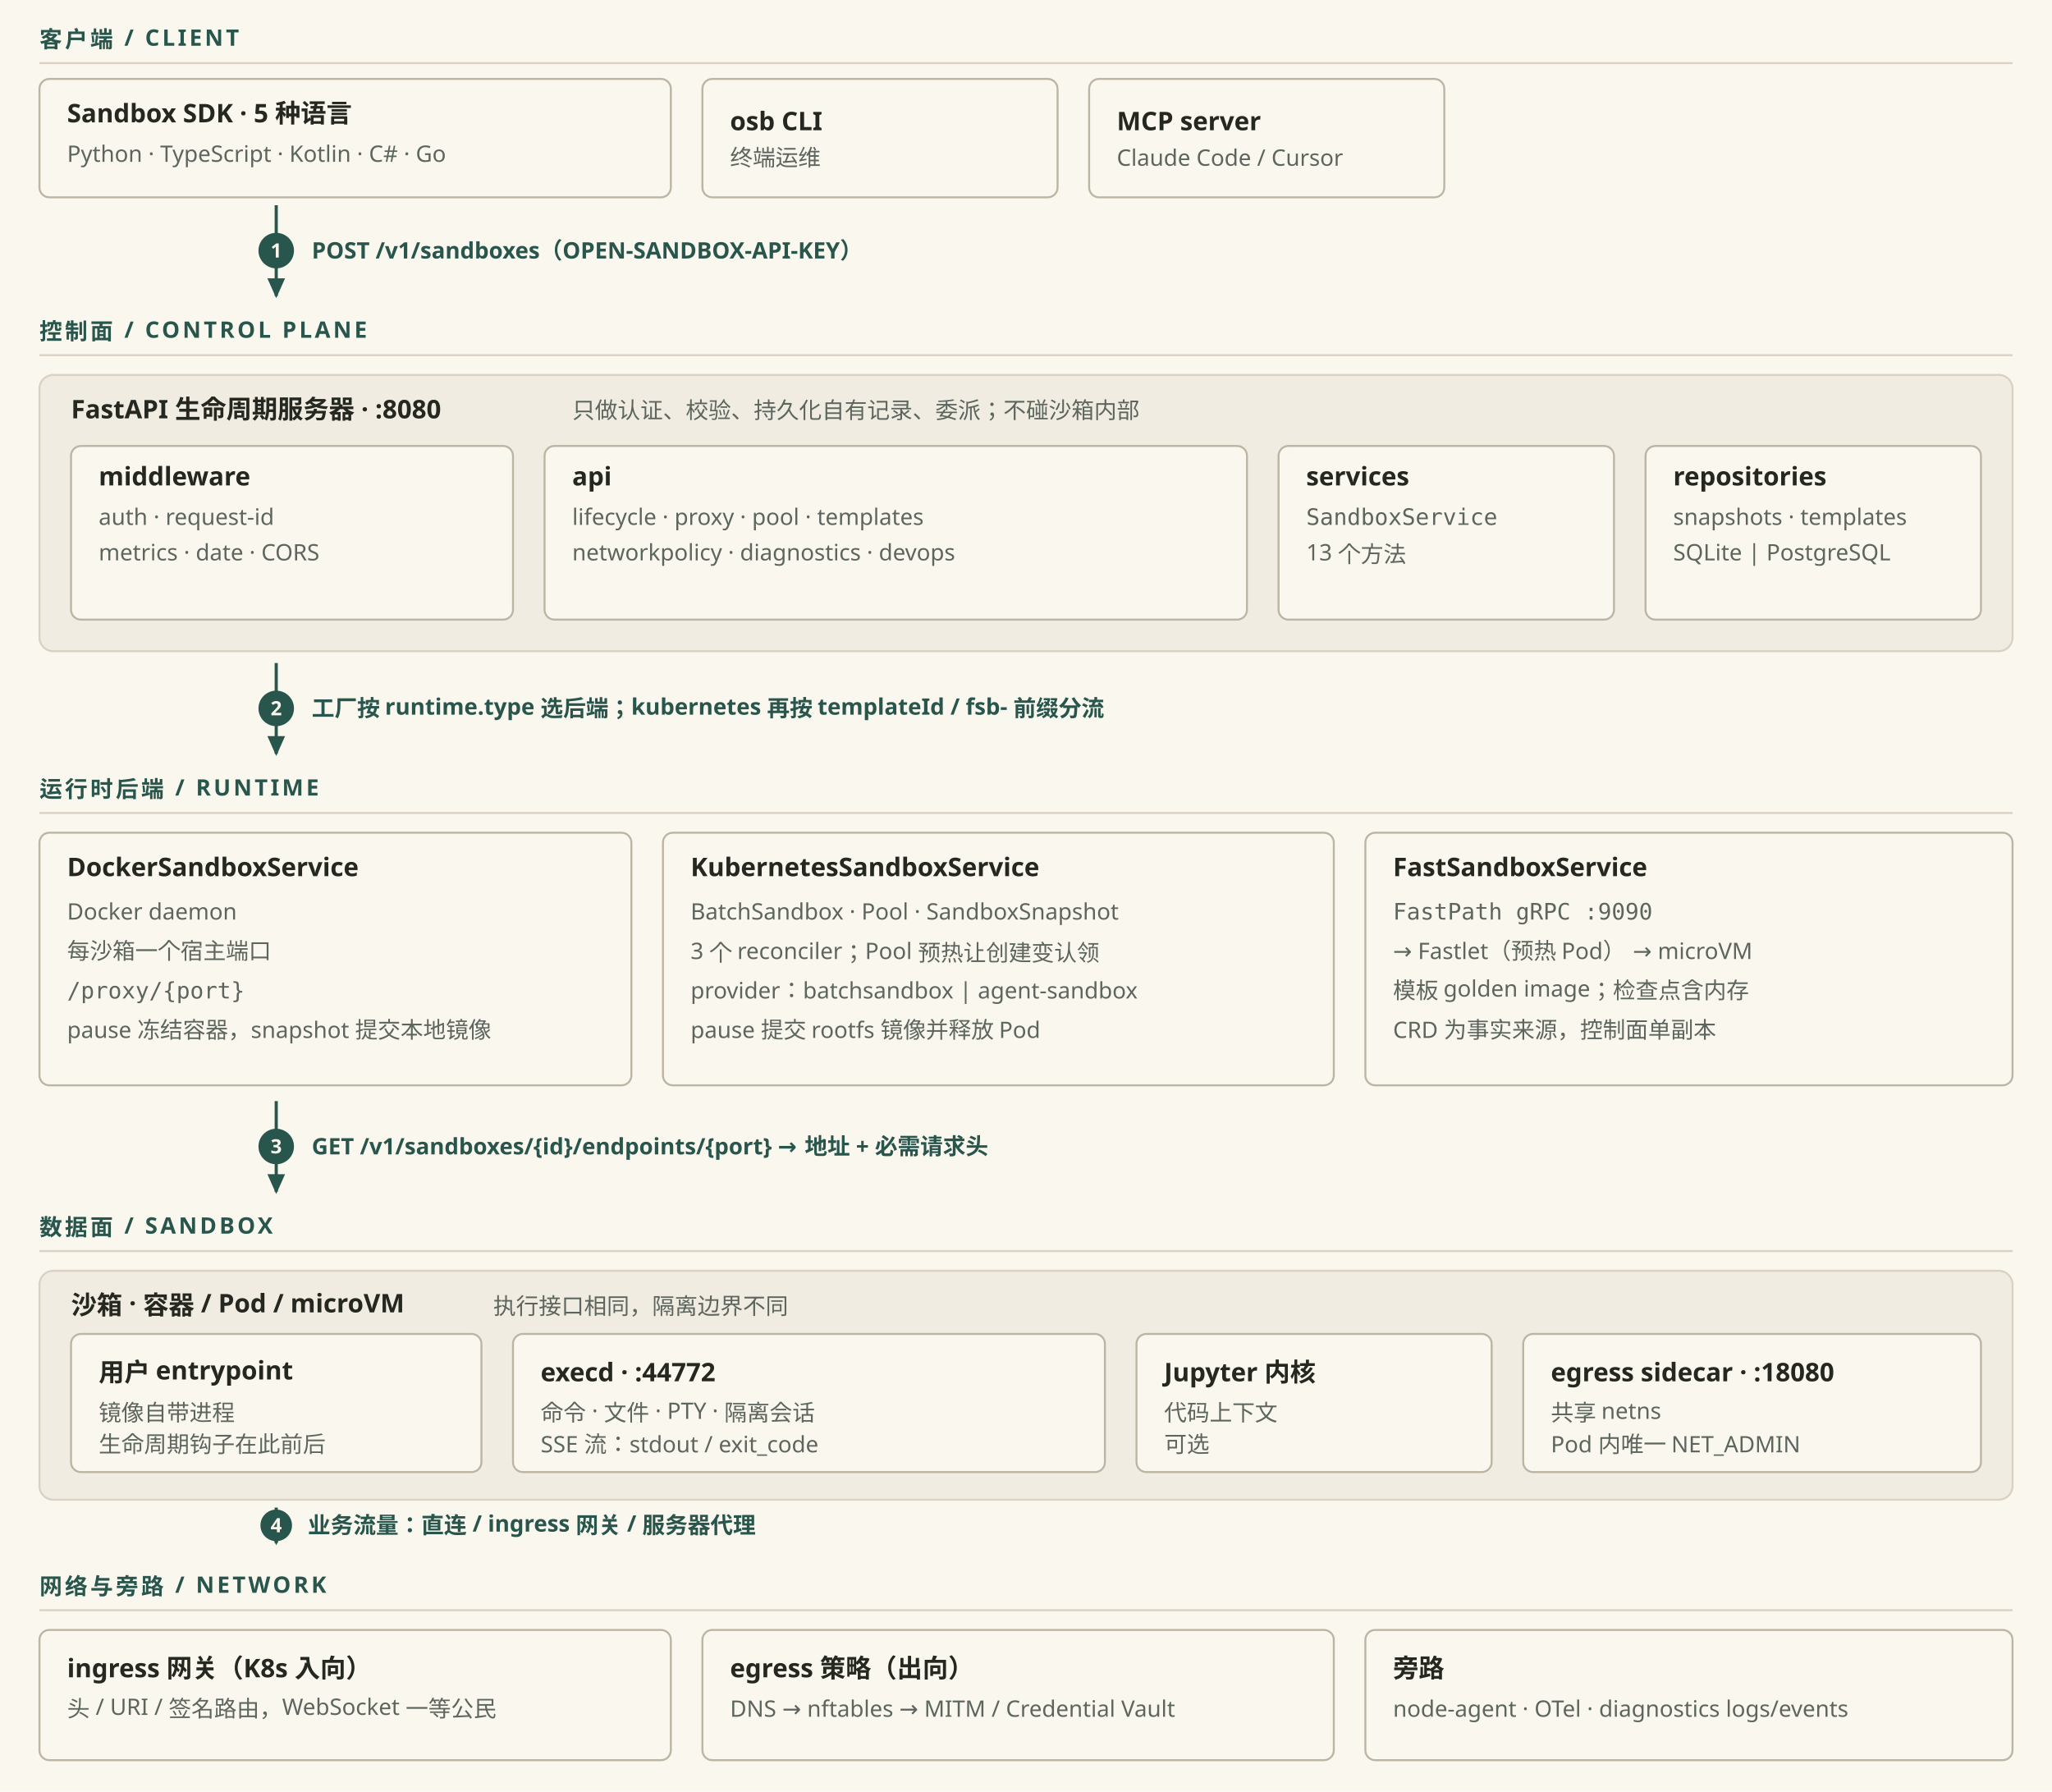
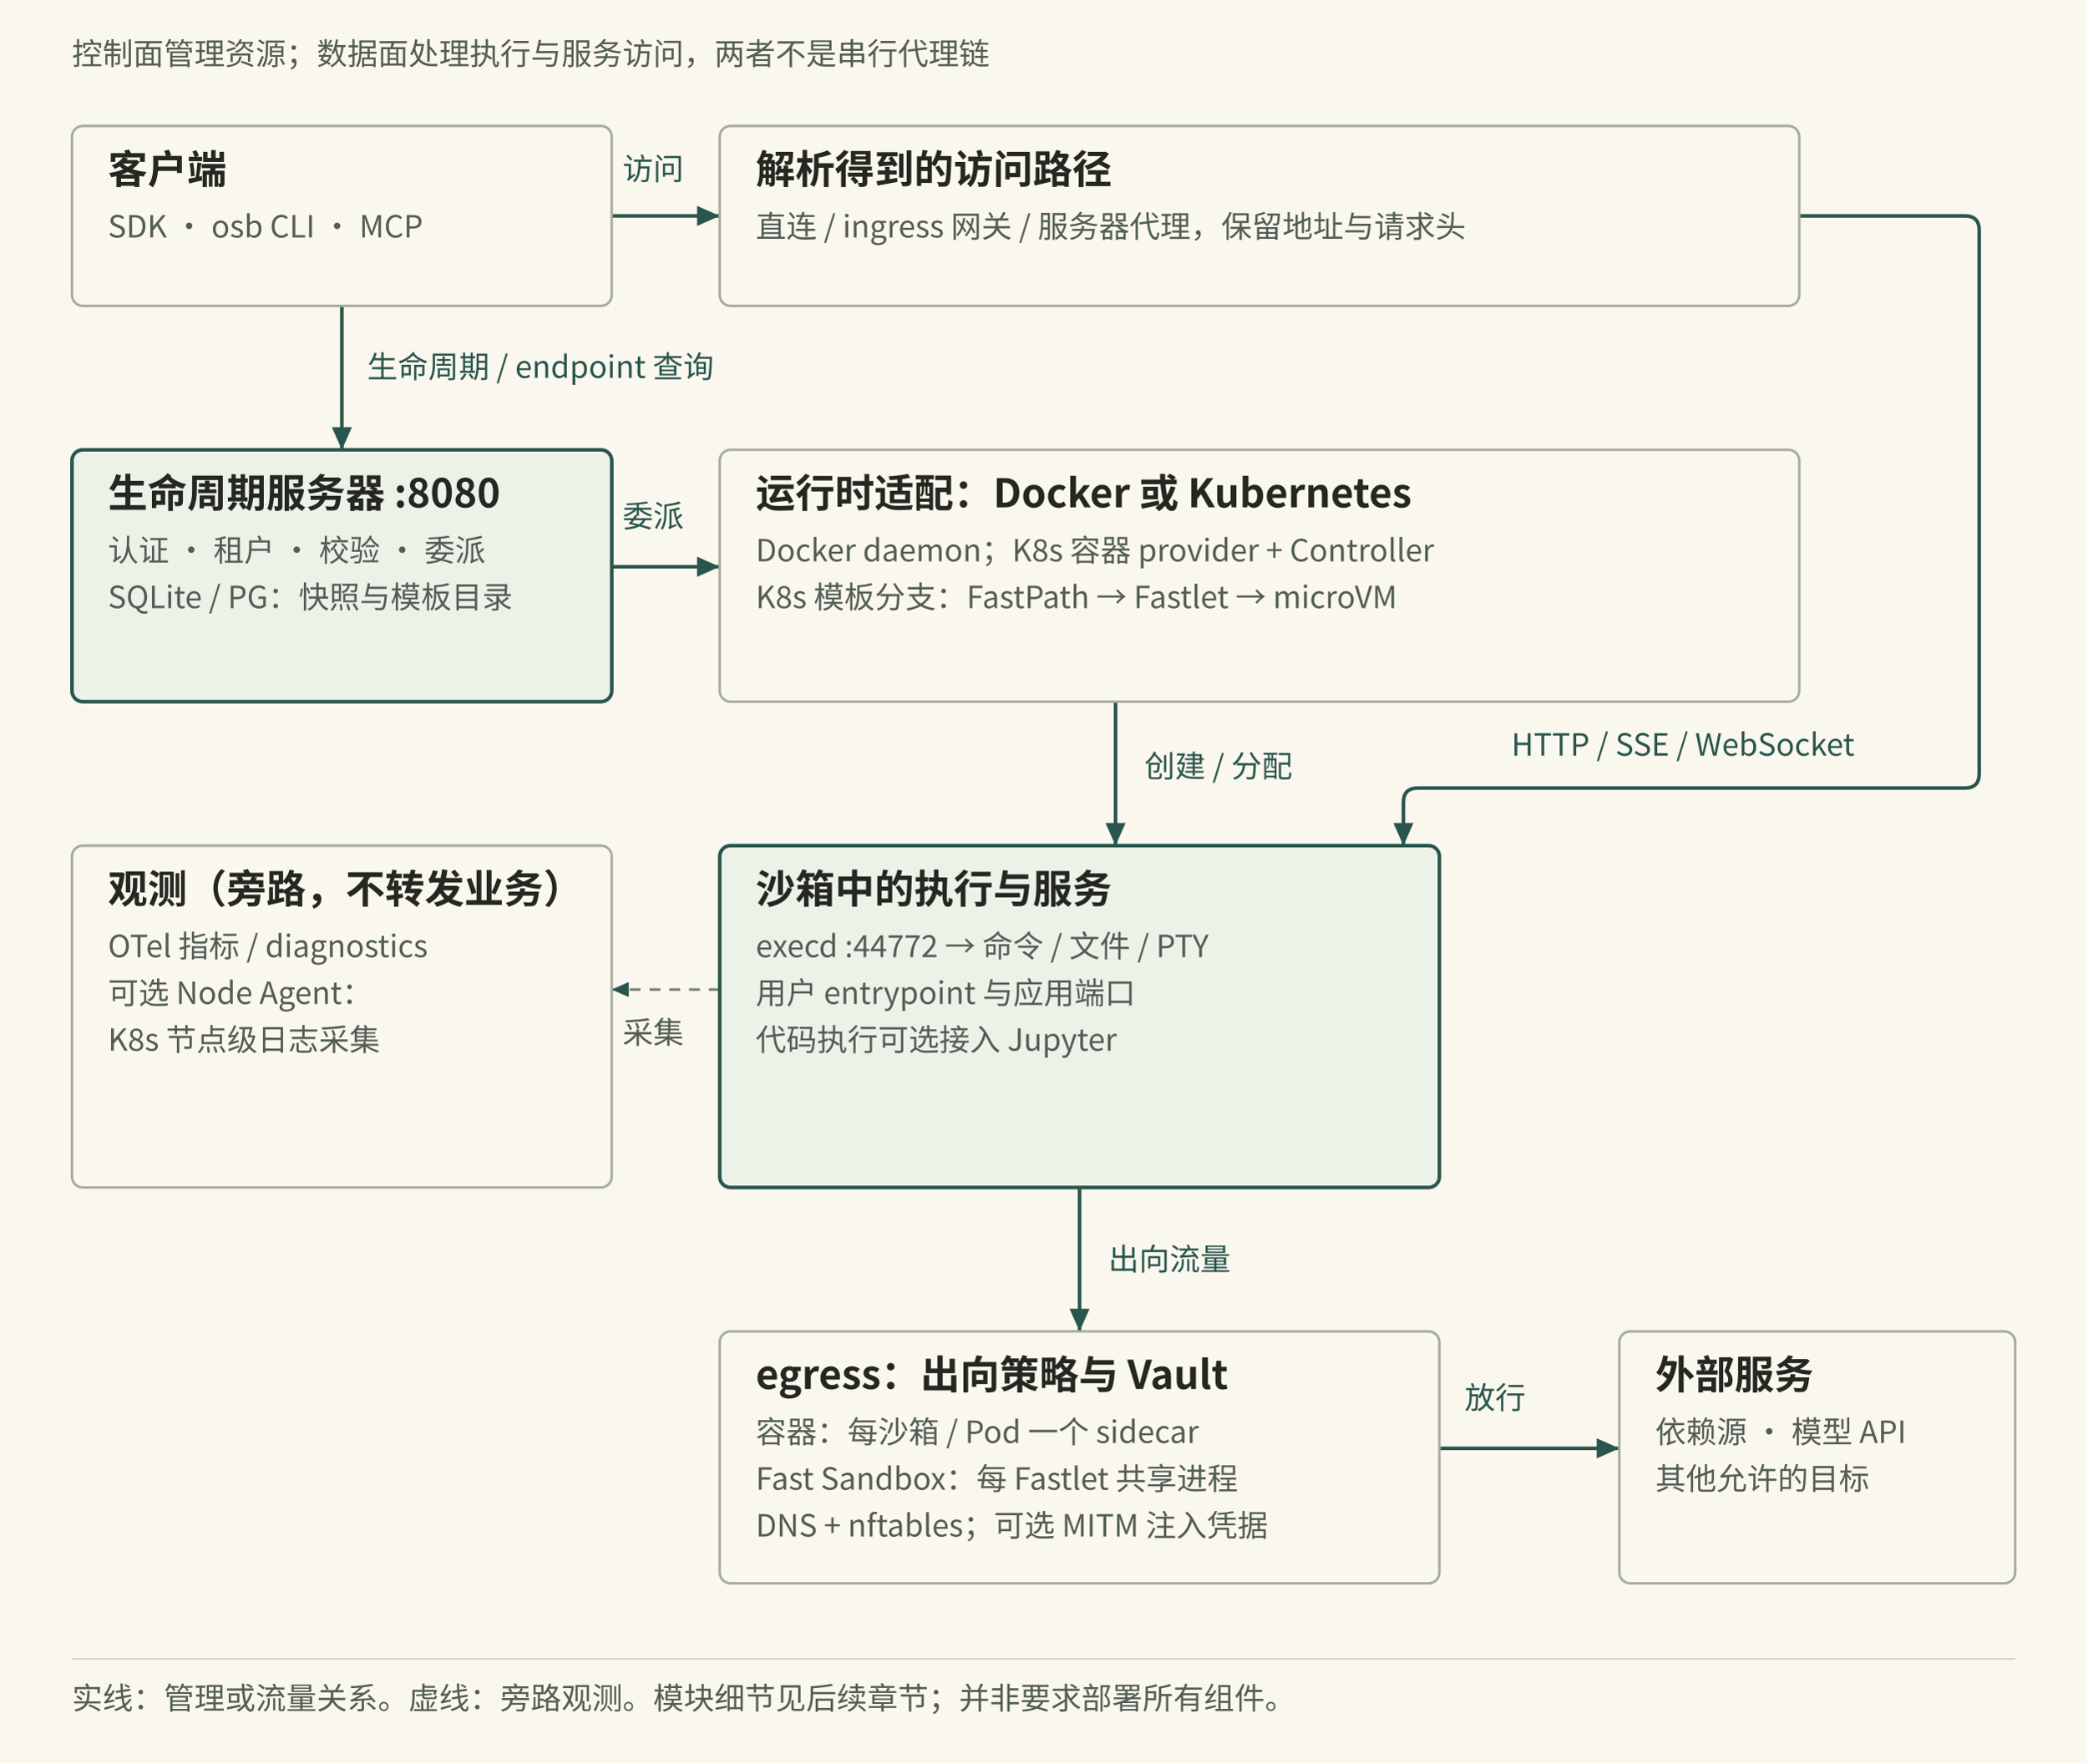
- <svg xmlns="http://www.w3.org/2000/svg" viewBox="0 0 1040 908" role="img" aria-labelledby="archTitle archDesc" class="arch-diagram">
-   <style>
-     .a-band{fill:none}
-     .a-band-title{font:600 11.5px ui-sans-serif,system-ui,sans-serif;letter-spacing:.12em;fill:var(--a-accent,#29564c)}
-     .a-rule{stroke:var(--a-rule,#d9d2c3);stroke-width:1}
-     .a-panel{fill:var(--a-panel,#f0ece2);stroke:var(--a-rule,#d9d2c3);stroke-width:1}
-     .a-box{fill:var(--a-paper,#faf7ef);stroke:var(--a-edge,#bdb5a3);stroke-width:1}
-     .a-title{font:600 13px ui-sans-serif,system-ui,sans-serif;fill:var(--a-ink,#252820)}
-     .a-sub{font:11.5px ui-sans-serif,system-ui,sans-serif;fill:var(--a-muted,#5d665e)}
-     .a-mono{font-family:ui-monospace,SFMono-Regular,Consolas,monospace;font-size:11.5px}
-     .a-arrow{stroke:var(--a-accent,#29564c);stroke-width:1.6;fill:none}
-     .a-arrow-label{font:600 11.5px ui-sans-serif,system-ui,sans-serif;fill:var(--a-accent,#29564c)}
-     .a-badge{fill:var(--a-accent,#29564c)}
-     .a-badge-text{font:600 10px ui-sans-serif,system-ui,sans-serif;fill:#faf7ef;text-anchor:middle}
-     .a-wrap{fill:var(--a-paper,#faf7ef)}
-   </style>
+ <svg xmlns="http://www.w3.org/2000/svg" width="1160" height="980" viewBox="0 0 1160 980" role="img" aria-labelledby="overview-title overview-desc">
+   <style>text{font-family:"Noto Sans CJK SC",system-ui,sans-serif;fill:#252820}.title{font-size:22px;font-weight:650}.sub{font-size:17px;fill:#525d53}.edge{font-size:17px;fill:#29564c}.box{fill:#faf7ef;stroke:#a5ad9e;stroke-width:1.4}.focal{fill:#edf2e9;stroke:#29564c;stroke-width:2}.wire{fill:none;stroke:#29564c;stroke-width:2}.passive{fill:none;stroke:#7a8575;stroke-width:1.5;stroke-dasharray:6 5}</style>
  <defs>
-     <marker id="a-head" viewBox="0 0 10 10" refX="8" refY="5" markerWidth="7" markerHeight="7" orient="auto-start-reverse">
-       <path d="M0,1 L9,5 L0,9 z" fill="var(--a-accent,#29564c)" />
+     <marker id="overview-arrow" viewBox="0 0 10 10" refX="9" refY="5" markerWidth="7" markerHeight="7" orient="auto">
+       <path d="M0 1 L9 5 L0 9" fill="#29564c" />
    </marker>
  </defs>
-   <rect class="a-wrap" x="0" y="0" width="1040" height="908" />
-   <g id="band-client">
-     <text class="a-band-title" x="20" y="24">客户端 / CLIENT</text>
-     <line class="a-rule" x1="20" y1="32" x2="1020" y2="32" />
-     <g id="b-sdk" data-box="1">
-       <rect class="a-box" x="20" y="40" width="320" height="60" rx="5" />
-       <text class="a-title" x="34" y="62">Sandbox SDK · 5 种语言</text>
-       <text class="a-sub" x="34" y="82">Python · TypeScript · Kotlin · C# · Go</text>
-     </g>
-     <g id="b-cli" data-box="1">
-       <rect class="a-box" x="356" y="40" width="180" height="60" rx="5" />
-       <text class="a-title" x="370" y="66">osb CLI</text>
-       <text class="a-sub" x="370" y="84">终端运维</text>
-     </g>
-     <g id="b-mcp" data-box="1">
-       <rect class="a-box" x="552" y="40" width="180" height="60" rx="5" />
-       <text class="a-title" x="566" y="66">MCP server</text>
-       <text class="a-sub" x="566" y="84">Claude Code / Cursor</text>
-     </g>
+   <rect width="1160" height="980" fill="#faf7ef" />
+   <text x="40" y="36" class="sub">控制面管理资源；数据面处理执行与服务访问，两者不是串行代理链</text>
+   <path class="wire" d="M190 170 V250" marker-end="url(#overview-arrow)" />
+   <text class="edge" x="204" y="210">生命周期 / endpoint 查询</text>
+   <path class="wire" d="M340 120 H400" marker-end="url(#overview-arrow)" />
+   <text class="edge" x="346" y="100">访问</text>
+   <path class="wire" d="M340 315 H400" marker-end="url(#overview-arrow)" />
+   <text class="edge" x="346" y="293">委派</text>
+   <path class="wire" d="M620 390 V470" marker-end="url(#overview-arrow)" />
+   <text class="edge" x="636" y="432">创建 / 分配</text>
+   <path class="wire" d="M1000 120 H1092 Q1100 120 1100 128 V430 Q1100 438 1092 438 H788 Q780 438 780 446 V470" marker-end="url(#overview-arrow)" />
+   <text class="edge" x="840" y="420">HTTP / SSE / WebSocket</text>
+   <path class="wire" d="M600 660 V740" marker-end="url(#overview-arrow)" />
+   <text class="edge" x="616" y="706">出向流量</text>
+   <path class="wire" d="M800 805 H900" marker-end="url(#overview-arrow)" />
+   <text class="edge" x="814" y="783">放行</text>
+   <path class="passive" d="M400 550 H340" marker-end="url(#overview-arrow)" />
+   <text class="sub" x="346" y="580">采集</text>
+   <g data-box="1" id="client">
+     <rect class="box" x="40" y="70" width="300" height="100" rx="6" />
+     <text class="title" x="60" y="102">客户端</text>
+     <text class="sub" x="60" y="132">SDK · osb CLI · MCP</text>
  </g>
-   <g id="flow-1">
-     <path class="a-arrow" d="M140,104 L140,150" marker-end="url(#a-head)" />
-     <circle class="a-badge" cx="140" cy="127" r="9" />
-     <text class="a-badge-text" x="140" y="130.5">1</text>
-     <text class="a-arrow-label" x="158" y="131">POST /v1/sandboxes（OPEN-SANDBOX-API-KEY）</text>
+   <g data-box="1" id="access">
+     <rect class="box" x="400" y="70" width="600" height="100" rx="6" />
+     <text class="title" x="420" y="102">解析得到的访问路径</text>
+     <text class="sub" x="420" y="132">直连 / ingress 网关 / 服务器代理，保留地址与请求头</text>
  </g>
-   <g id="band-control">
-     <text class="a-band-title" x="20" y="172">控制面 / CONTROL PLANE</text>
-     <line class="a-rule" x1="20" y1="180" x2="1020" y2="180" />
-     <rect class="a-panel" x="20" y="190" width="1000" height="140" rx="7" />
-     <text class="a-title" x="36" y="212">FastAPI 生命周期服务器 · :8080</text>
-     <text class="a-sub" x="290" y="212">只做认证、校验、持久化自有记录、委派；不碰沙箱内部</text>
-     <g id="b-mw" data-box="1">
-       <rect class="a-box" x="36" y="226" width="224" height="88" rx="5" />
-       <text class="a-title" x="50" y="246">middleware</text>
-       <text class="a-sub" x="50" y="266">auth · request-id</text>
-       <text class="a-sub" x="50" y="284">metrics · date · CORS</text>
-     </g>
-     <g id="b-api" data-box="1">
-       <rect class="a-box" x="276" y="226" width="356" height="88" rx="5" />
-       <text class="a-title" x="290" y="246">api</text>
-       <text class="a-sub" x="290" y="266">lifecycle · proxy · pool · templates</text>
-       <text class="a-sub" x="290" y="284">networkpolicy · diagnostics · devops</text>
-     </g>
-     <g id="b-svc" data-box="1">
-       <rect class="a-box" x="648" y="226" width="170" height="88" rx="5" />
-       <text class="a-title" x="662" y="246">services</text>
-       <text class="a-sub a-mono" x="662" y="266">SandboxService</text>
-       <text class="a-sub" x="662" y="284">13 个方法</text>
-     </g>
-     <g id="b-repo" data-box="1">
-       <rect class="a-box" x="834" y="226" width="170" height="88" rx="5" />
-       <text class="a-title" x="848" y="246">repositories</text>
-       <text class="a-sub" x="848" y="266">snapshots · templates</text>
-       <text class="a-sub" x="848" y="284">SQLite | PostgreSQL</text>
-     </g>
+   <g data-box="1" id="server">
+     <rect class="focal" x="40" y="250" width="300" height="140" rx="6" />
+     <text class="title" x="60" y="282">生命周期服务器 :8080</text>
+     <text class="sub" x="60" y="312">认证 · 租户 · 校验 · 委派</text>
+     <text class="sub" x="60" y="338">SQLite / PG：快照与模板目录</text>
  </g>
-   <g id="flow-2">
-     <path class="a-arrow" d="M140,336 L140,382" marker-end="url(#a-head)" />
-     <circle class="a-badge" cx="140" cy="359" r="9" />
-     <text class="a-badge-text" x="140" y="362.5">2</text>
-     <text class="a-arrow-label" x="158" y="363">工厂按 runtime.type 选后端；kubernetes 再按 templateId / fsb- 前缀分流</text>
+   <g data-box="1" id="runtimes">
+     <rect class="box" x="400" y="250" width="600" height="140" rx="6" />
+     <text class="title" x="420" y="282">运行时适配：Docker 或 Kubernetes</text>
+     <text class="sub" x="420" y="312">Docker daemon；K8s 容器 provider + Controller</text>
+     <text class="sub" x="420" y="338">K8s 模板分支：FastPath → Fastlet → microVM</text>
  </g>
-   <g id="band-runtime">
-     <text class="a-band-title" x="20" y="404">运行时后端 / RUNTIME</text>
-     <line class="a-rule" x1="20" y1="412" x2="1020" y2="412" />
-     <g id="b-docker" data-box="1">
-       <rect class="a-box" x="20" y="422" width="300" height="128" rx="5" />
-       <text class="a-title" x="34" y="444">DockerSandboxService</text>
-       <text class="a-sub" x="34" y="466">Docker daemon</text>
-       <text class="a-sub" x="34" y="486">每沙箱一个宿主端口</text>
-       <text class="a-sub a-mono" x="34" y="506">/proxy/{port}</text>
-       <text class="a-sub" x="34" y="526">pause 冻结容器，snapshot 提交本地镜像</text>
-     </g>
-     <g id="b-k8s" data-box="1">
-       <rect class="a-box" x="336" y="422" width="340" height="128" rx="5" />
-       <text class="a-title" x="350" y="444">KubernetesSandboxService</text>
-       <text class="a-sub" x="350" y="466">BatchSandbox · Pool · SandboxSnapshot</text>
-       <text class="a-sub" x="350" y="486">3 个 reconciler；Pool 预热让创建变认领</text>
-       <text class="a-sub" x="350" y="506">provider：batchsandbox | agent-sandbox</text>
-       <text class="a-sub" x="350" y="526">pause 提交 rootfs 镜像并释放 Pod</text>
-     </g>
-     <g id="b-fsb" data-box="1">
-       <rect class="a-box" x="692" y="422" width="328" height="128" rx="5" />
-       <text class="a-title" x="706" y="444">FastSandboxService</text>
-       <text class="a-sub a-mono" x="706" y="466">FastPath gRPC :9090</text>
-       <text class="a-sub" x="706" y="486">→ Fastlet（预热 Pod） → microVM</text>
-       <text class="a-sub" x="706" y="506">模板 golden image；检查点含内存</text>
-       <text class="a-sub" x="706" y="526">CRD 为事实来源，控制面单副本</text>
-     </g>
+   <g data-box="1" id="observe">
+     <rect class="box" x="40" y="470" width="300" height="190" rx="6" />
+     <text class="title" x="60" y="502">观测（旁路，不转发业务）</text>
+     <text class="sub" x="60" y="532">OTel 指标 / diagnostics</text>
+     <text class="sub" x="60" y="558">可选 Node Agent：</text>
+     <text class="sub" x="60" y="584">K8s 节点级日志采集</text>
  </g>
-   <g id="flow-3">
-     <path class="a-arrow" d="M140,558 L140,604" marker-end="url(#a-head)" />
-     <circle class="a-badge" cx="140" cy="581" r="9" />
-     <text class="a-badge-text" x="140" y="584.5">3</text>
-     <text class="a-arrow-label" x="158" y="585">GET /v1/sandboxes/{id}/endpoints/{port} → 地址 + 必需请求头</text>
+   <g data-box="1" id="sandbox">
+     <rect class="focal" x="400" y="470" width="400" height="190" rx="6" />
+     <text class="title" x="420" y="502">沙箱中的执行与服务</text>
+     <text class="sub" x="420" y="532">execd :44772 → 命令 / 文件 / PTY</text>
+     <text class="sub" x="420" y="558">用户 entrypoint 与应用端口</text>
+     <text class="sub" x="420" y="584">代码执行可选接入 Jupyter</text>
  </g>
-   <g id="band-data">
-     <text class="a-band-title" x="20" y="626">数据面 / SANDBOX</text>
-     <line class="a-rule" x1="20" y1="634" x2="1020" y2="634" />
-     <rect class="a-panel" x="20" y="644" width="1000" height="116" rx="7" />
-     <text class="a-title" x="36" y="666">沙箱 · 容器 / Pod / microVM</text>
-     <text class="a-sub" x="250" y="666">执行接口相同，隔离边界不同</text>
-     <g id="b-entry" data-box="1">
-       <rect class="a-box" x="36" y="676" width="208" height="70" rx="5" />
-       <text class="a-title" x="50" y="700">用户 entrypoint</text>
-       <text class="a-sub" x="50" y="720">镜像自带进程</text>
-       <text class="a-sub" x="50" y="736">生命周期钩子在此前后</text>
-     </g>
-     <g id="b-execd" data-box="1">
-       <rect class="a-box" x="260" y="676" width="300" height="70" rx="5" />
-       <text class="a-title" x="274" y="700">execd · :44772</text>
-       <text class="a-sub" x="274" y="720">命令 · 文件 · PTY · 隔离会话</text>
-       <text class="a-sub" x="274" y="736">SSE 流：stdout / exit_code</text>
-     </g>
-     <g id="b-jupyter" data-box="1">
-       <rect class="a-box" x="576" y="676" width="180" height="70" rx="5" />
-       <text class="a-title" x="590" y="700">Jupyter 内核</text>
-       <text class="a-sub" x="590" y="720">代码上下文</text>
-       <text class="a-sub" x="590" y="736">可选</text>
-     </g>
-     <g id="b-egress" data-box="1">
-       <rect class="a-box" x="772" y="676" width="232" height="70" rx="5" />
-       <text class="a-title" x="786" y="700">egress sidecar · :18080</text>
-       <text class="a-sub" x="786" y="720">共享 netns</text>
-       <text class="a-sub" x="786" y="736">Pod 内唯一 NET_ADMIN</text>
-     </g>
+   <g data-box="1" id="egress">
+     <rect class="box" x="400" y="740" width="400" height="140" rx="6" />
+     <text class="title" x="420" y="772">egress：出向策略与 Vault</text>
+     <text class="sub" x="420" y="802">容器：每沙箱 / Pod 一个 sidecar</text>
+     <text class="sub" x="420" y="828">Fast Sandbox：每 Fastlet 共享进程</text>
+     <text class="sub" x="420" y="854">DNS + nftables；可选 MITM 注入凭据</text>
  </g>
-   <g id="flow-4">
-     <path class="a-arrow" d="M140,764 L140,782" marker-end="url(#a-head)" />
-     <circle class="a-badge" cx="140" cy="773" r="8" />
-     <text class="a-badge-text" x="140" y="776.5">4</text>
-     <text class="a-arrow-label" x="156" y="777">业务流量：直连 / ingress 网关 / 服务器代理</text>
+   <g data-box="1" id="external">
+     <rect class="box" x="900" y="740" width="220" height="140" rx="6" />
+     <text class="title" x="920" y="772">外部服务</text>
+     <text class="sub" x="920" y="802">依赖源 · 模型 API</text>
+     <text class="sub" x="920" y="828">其他允许的目标</text>
  </g>
-   <g id="band-net">
-     <text class="a-band-title" x="20" y="808">网络与旁路 / NETWORK</text>
-     <line class="a-rule" x1="20" y1="816" x2="1020" y2="816" />
-     <g id="b-ingress" data-box="1">
-       <rect class="a-box" x="20" y="826" width="320" height="66" rx="5" />
-       <text class="a-title" x="34" y="850">ingress 网关（K8s 入向）</text>
-       <text class="a-sub" x="34" y="870">头 / URI / 签名路由，WebSocket 一等公民</text>
-     </g>
-     <g id="b-egressband" data-box="1">
-       <rect class="a-box" x="356" y="826" width="320" height="66" rx="5" />
-       <text class="a-title" x="370" y="850">egress 策略（出向）</text>
-       <text class="a-sub" x="370" y="870">DNS → nftables → MITM / Credential Vault</text>
-     </g>
-     <g id="b-obs" data-box="1">
-       <rect class="a-box" x="692" y="826" width="328" height="66" rx="5" />
-       <text class="a-title" x="706" y="850">旁路</text>
-       <text class="a-sub" x="706" y="870">node-agent · OTel · diagnostics logs/events</text>
-     </g>
-   </g>
+   <line x1="40" y1="922" x2="1120" y2="922" stroke="#d9d2c3" />
+   <text class="sub" x="40" y="950">实线：管理或流量关系。虚线：旁路观测。模块细节见后续章节；并非要求部署所有组件。</text>
</svg>
